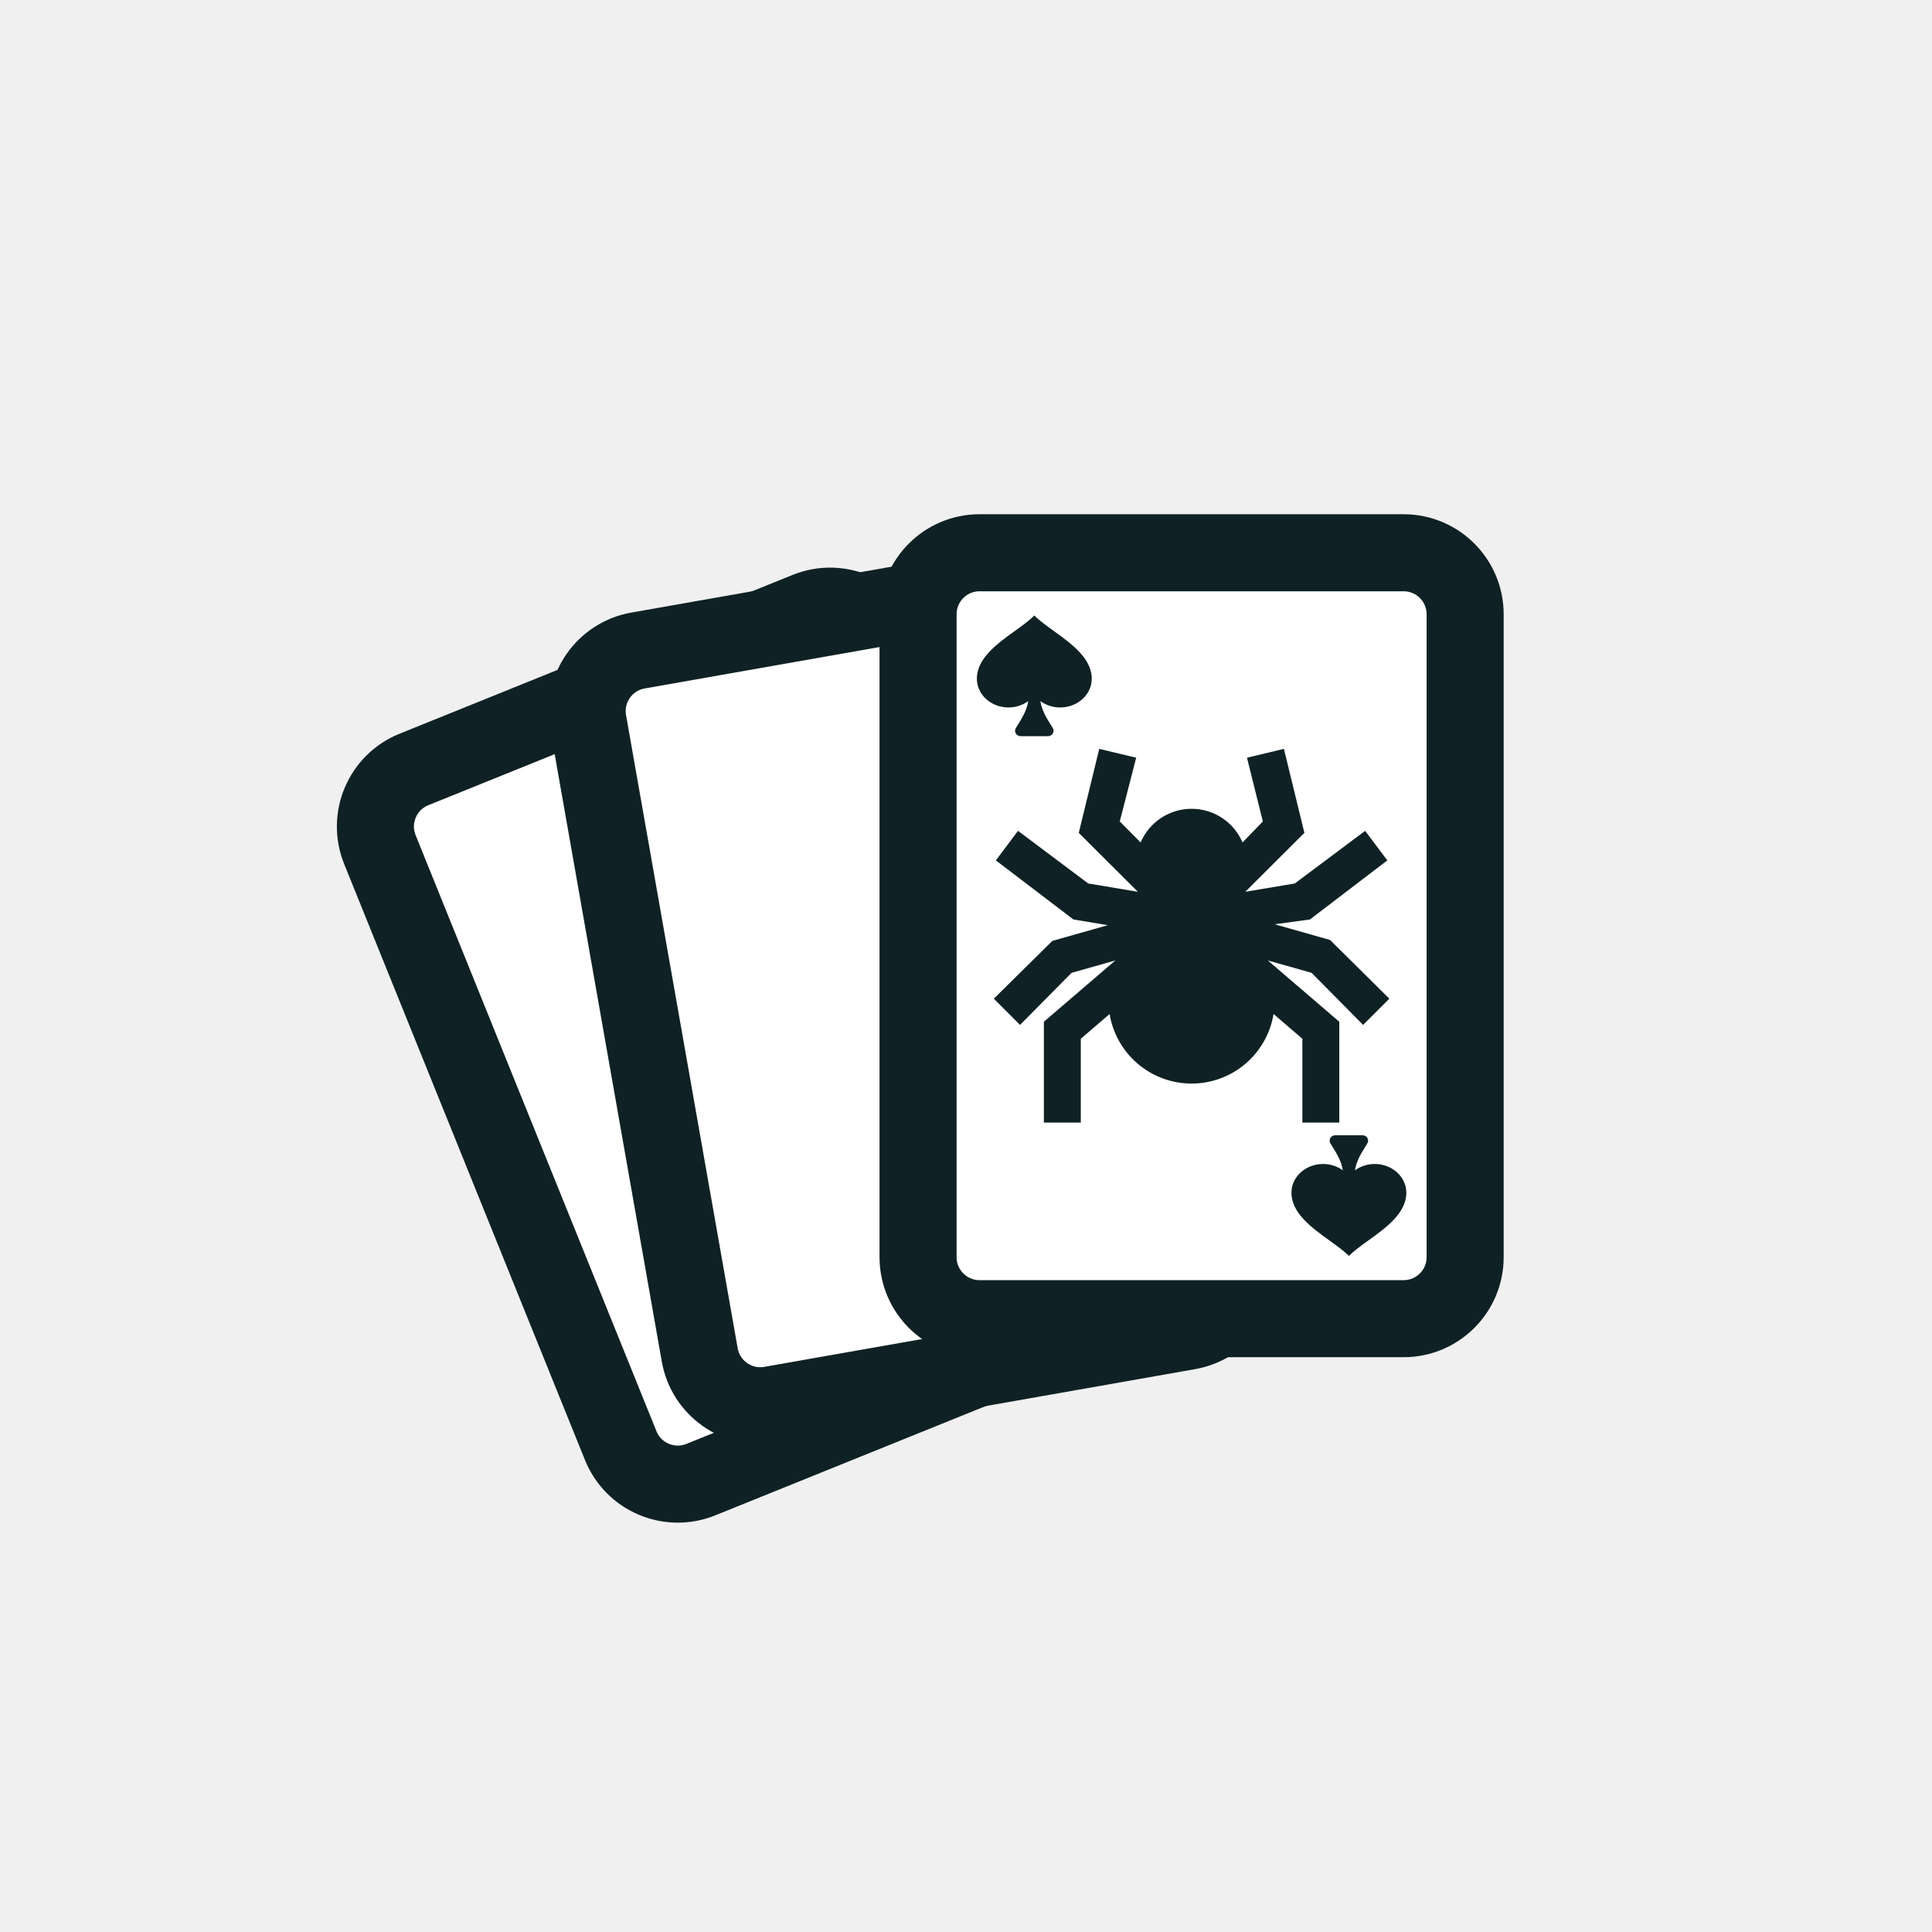
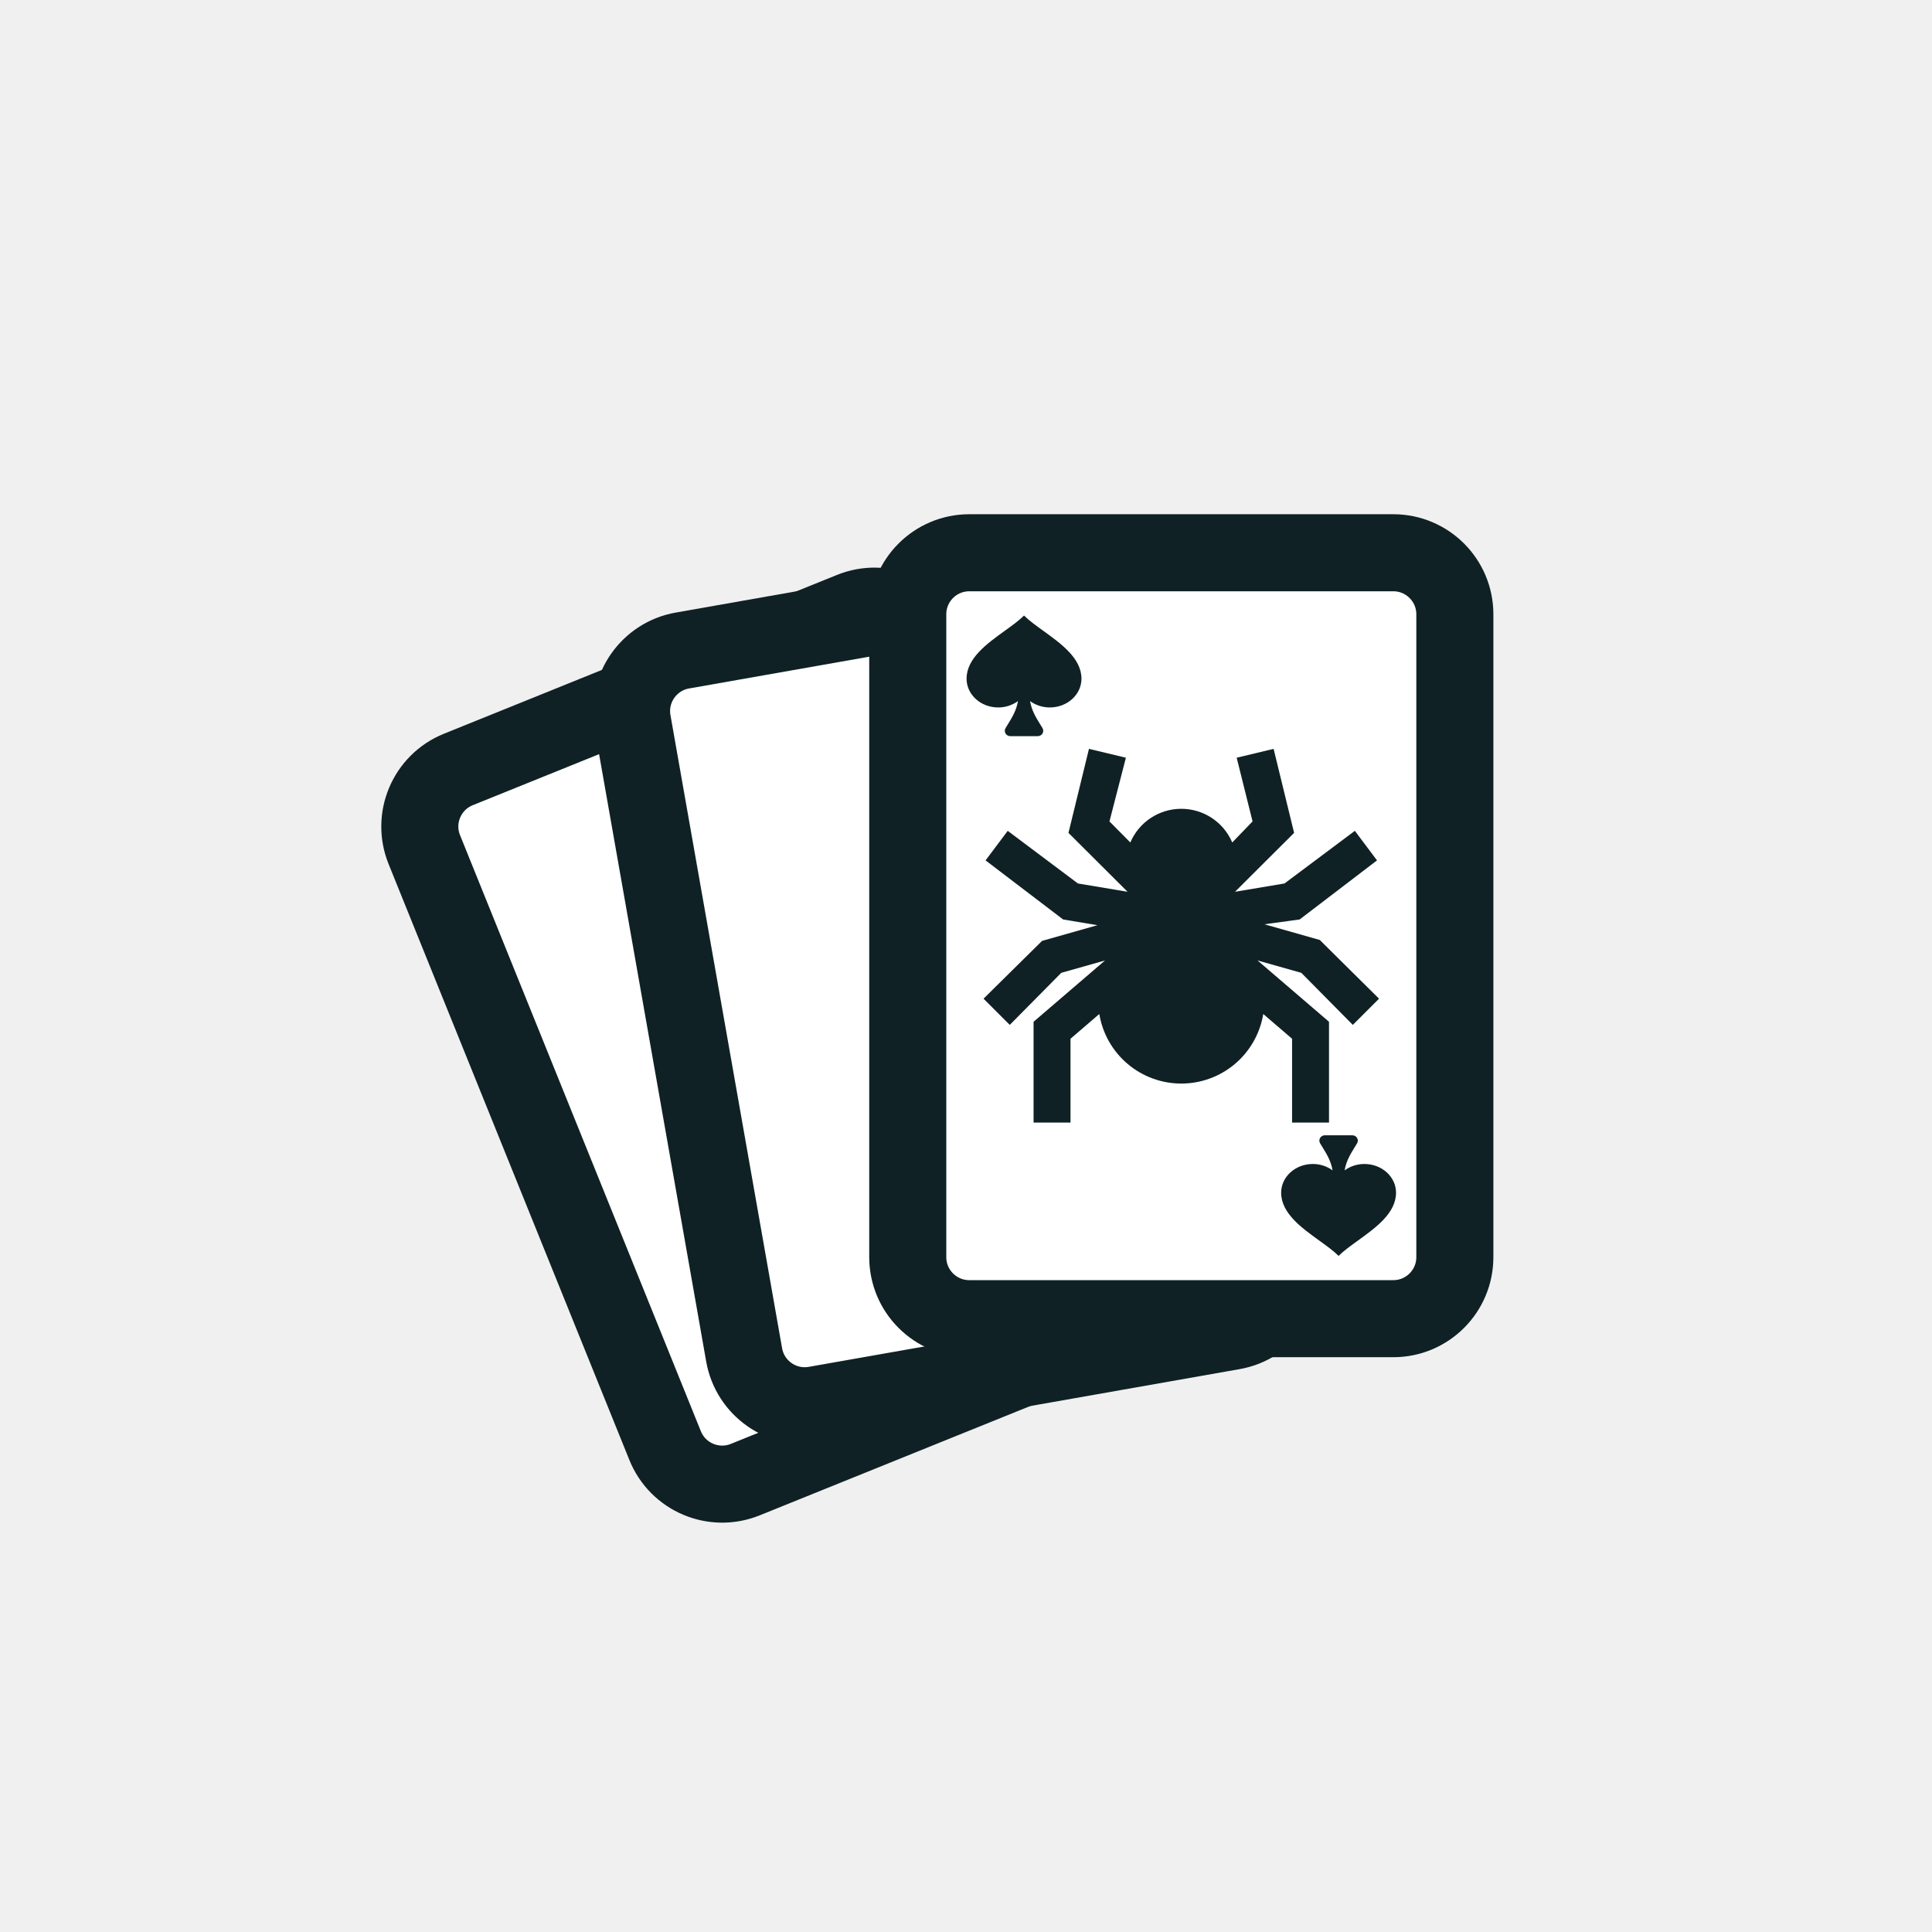
<svg xmlns="http://www.w3.org/2000/svg" width="87" height="87" viewBox="0 0 87 87" fill="none">
-   <g transform="translate(47.500 44.600) scale(0.6159)">
+   <g transform="translate(49.500 44.600) scale(0.6159)">
    <g transform="rotate(-22 -22 4)">
      <rect x="-42" y="-24" width="40" height="56" rx="4.5" fill="white" stroke="#0F2124" stroke-width="5.634" />
    </g>
    <g transform="rotate(-10 -10 2)">
      <rect x="-30" y="-28" width="40" height="56" rx="4.5" fill="white" stroke="#0F2124" stroke-width="5.634" />
    </g>
-     <rect x="-10" y="-32" width="40" height="56" rx="4.5" fill="white" stroke="#0F2124" stroke-width="5.634" />
-     <path d="M21.289 16.71L22.709 15.29L19.499 12.11L16.499 11.26L18.409 11L22.599 7.8L21.399 6.2L17.589 9.05L14.909 9.5L18.109 6.31L16.999 1.76L14.999 2.24L15.859 5.69L14.759 6.83C14.528 6.289 14.144 5.827 13.653 5.503C13.162 5.178 12.587 5.006 11.999 5.006C11.411 5.006 10.836 5.178 10.345 5.503C9.854 5.827 9.47 6.289 9.239 6.83L8.109 5.69L8.999 2.24L6.999 1.76L5.889 6.31L9.089 9.5L6.399 9.05L2.599 6.2L1.399 7.8L5.599 11L7.459 11.31L4.459 12.16L1.289 15.29L2.709 16.71L5.499 13.89L7.869 13.22L3.999 16.54V22H5.999V17.46L7.559 16.12C7.733 17.172 8.274 18.128 9.088 18.819C9.901 19.509 10.933 19.887 11.999 19.887C13.066 19.887 14.097 19.509 14.911 18.819C15.724 18.128 16.265 17.172 16.439 16.12L17.999 17.46V22H19.999V16.54L16.129 13.22L18.499 13.89L21.289 16.71Z" fill="#0F2124" transform="translate(-6.200,-20.038) scale(1.350)" />
-     <path d="M10.951 15.893C9.947 16.619 8.739 17.007 7.5 17C4.462 17 2 14.761 2 12C2 8.452 5.525 5.911 8.644 3.662C9.92 2.742 11.129 1.872 12 1C12.871 1.871 14.08 2.742 15.356 3.662C18.476 5.911 22 8.452 22 12C22 14.761 19.538 17 16.5 17C15.261 17.007 14.053 16.619 13.049 15.893C13.333 17.539 14.058 18.713 14.843 19.985L15.212 20.587C15.596 21.223 15.125 22 14.382 22H9.618C8.875 22 8.404 21.223 8.788 20.587L9.157 19.985C9.942 18.713 10.667 17.539 10.951 15.893Z" fill="#0F2124" transform="rotate(0 -1.50 -23.00) translate(-6.540,-27.830) scale(0.42)" />
-     <path d="M10.951 15.893C9.947 16.619 8.739 17.007 7.5 17C4.462 17 2 14.761 2 12C2 8.452 5.525 5.911 8.644 3.662C9.92 2.742 11.129 1.872 12 1C12.871 1.871 14.08 2.742 15.356 3.662C18.476 5.911 22 8.452 22 12C22 14.761 19.538 17 16.5 17C15.261 17.007 14.053 16.619 13.049 15.893C13.333 17.539 14.058 18.713 14.843 19.985L15.212 20.587C15.596 21.223 15.125 22 14.382 22H9.618C8.875 22 8.404 21.223 8.788 20.587L9.157 19.985C9.942 18.713 10.667 17.539 10.951 15.893Z" fill="#0F2124" transform="rotate(180 21.50 15.00) translate(16.460,10.170) scale(0.42)" />
+     <rect x="-14" y="-32" width="40" height="56" rx="4.5" fill="white" stroke="#0F2124" stroke-width="5.634" />
+     <path d="M21.289 16.71L22.709 15.29L19.499 12.11L16.499 11.26L18.409 11L22.599 7.8L21.399 6.2L17.589 9.05L14.909 9.5L18.109 6.31L16.999 1.76L14.999 2.24L15.859 5.69L14.759 6.83C14.528 6.289 14.144 5.827 13.653 5.503C13.162 5.178 12.587 5.006 11.999 5.006C11.411 5.006 10.836 5.178 10.345 5.503C9.854 5.827 9.47 6.289 9.239 6.83L8.109 5.69L8.999 2.24L6.999 1.76L5.889 6.31L9.089 9.5L6.399 9.05L2.599 6.2L1.399 7.8L5.599 11L7.459 11.31L4.459 12.16L1.289 15.29L2.709 16.71L5.499 13.89L7.869 13.22L3.999 16.54V22H5.999V17.46L7.559 16.12C7.733 17.172 8.274 18.128 9.088 18.819C9.901 19.509 10.933 19.887 11.999 19.887C13.066 19.887 14.097 19.509 14.911 18.819C15.724 18.128 16.265 17.172 16.439 16.12L17.999 17.46V22H19.999V16.54L16.129 13.22L18.499 13.89L21.289 16.71Z" fill="#0F2124" transform="translate(-10.200,-20.038) scale(1.350)" />
+     <path d="M10.951 15.893C9.947 16.619 8.739 17.007 7.5 17C4.462 17 2 14.761 2 12C2 8.452 5.525 5.911 8.644 3.662C9.92 2.742 11.129 1.872 12 1C12.871 1.871 14.08 2.742 15.356 3.662C18.476 5.911 22 8.452 22 12C22 14.761 19.538 17 16.5 17C15.261 17.007 14.053 16.619 13.049 15.893C13.333 17.539 14.058 18.713 14.843 19.985L15.212 20.587C15.596 21.223 15.125 22 14.382 22H9.618C8.875 22 8.404 21.223 8.788 20.587L9.157 19.985C9.942 18.713 10.667 17.539 10.951 15.893Z" fill="#0F2124" transform="rotate(0 -5.50 -23.00) translate(-10.540,-27.830) scale(0.42)" />
+     <path d="M10.951 15.893C9.947 16.619 8.739 17.007 7.5 17C4.462 17 2 14.761 2 12C2 8.452 5.525 5.911 8.644 3.662C9.92 2.742 11.129 1.872 12 1C12.871 1.871 14.08 2.742 15.356 3.662C18.476 5.911 22 8.452 22 12C22 14.761 19.538 17 16.5 17C15.261 17.007 14.053 16.619 13.049 15.893C13.333 17.539 14.058 18.713 14.843 19.985L15.212 20.587C15.596 21.223 15.125 22 14.382 22H9.618C8.875 22 8.404 21.223 8.788 20.587L9.157 19.985C9.942 18.713 10.667 17.539 10.951 15.893Z" fill="#0F2124" transform="rotate(180 17.50 15.00) translate(12.460,10.170) scale(0.42)" />
  </g>
</svg>
